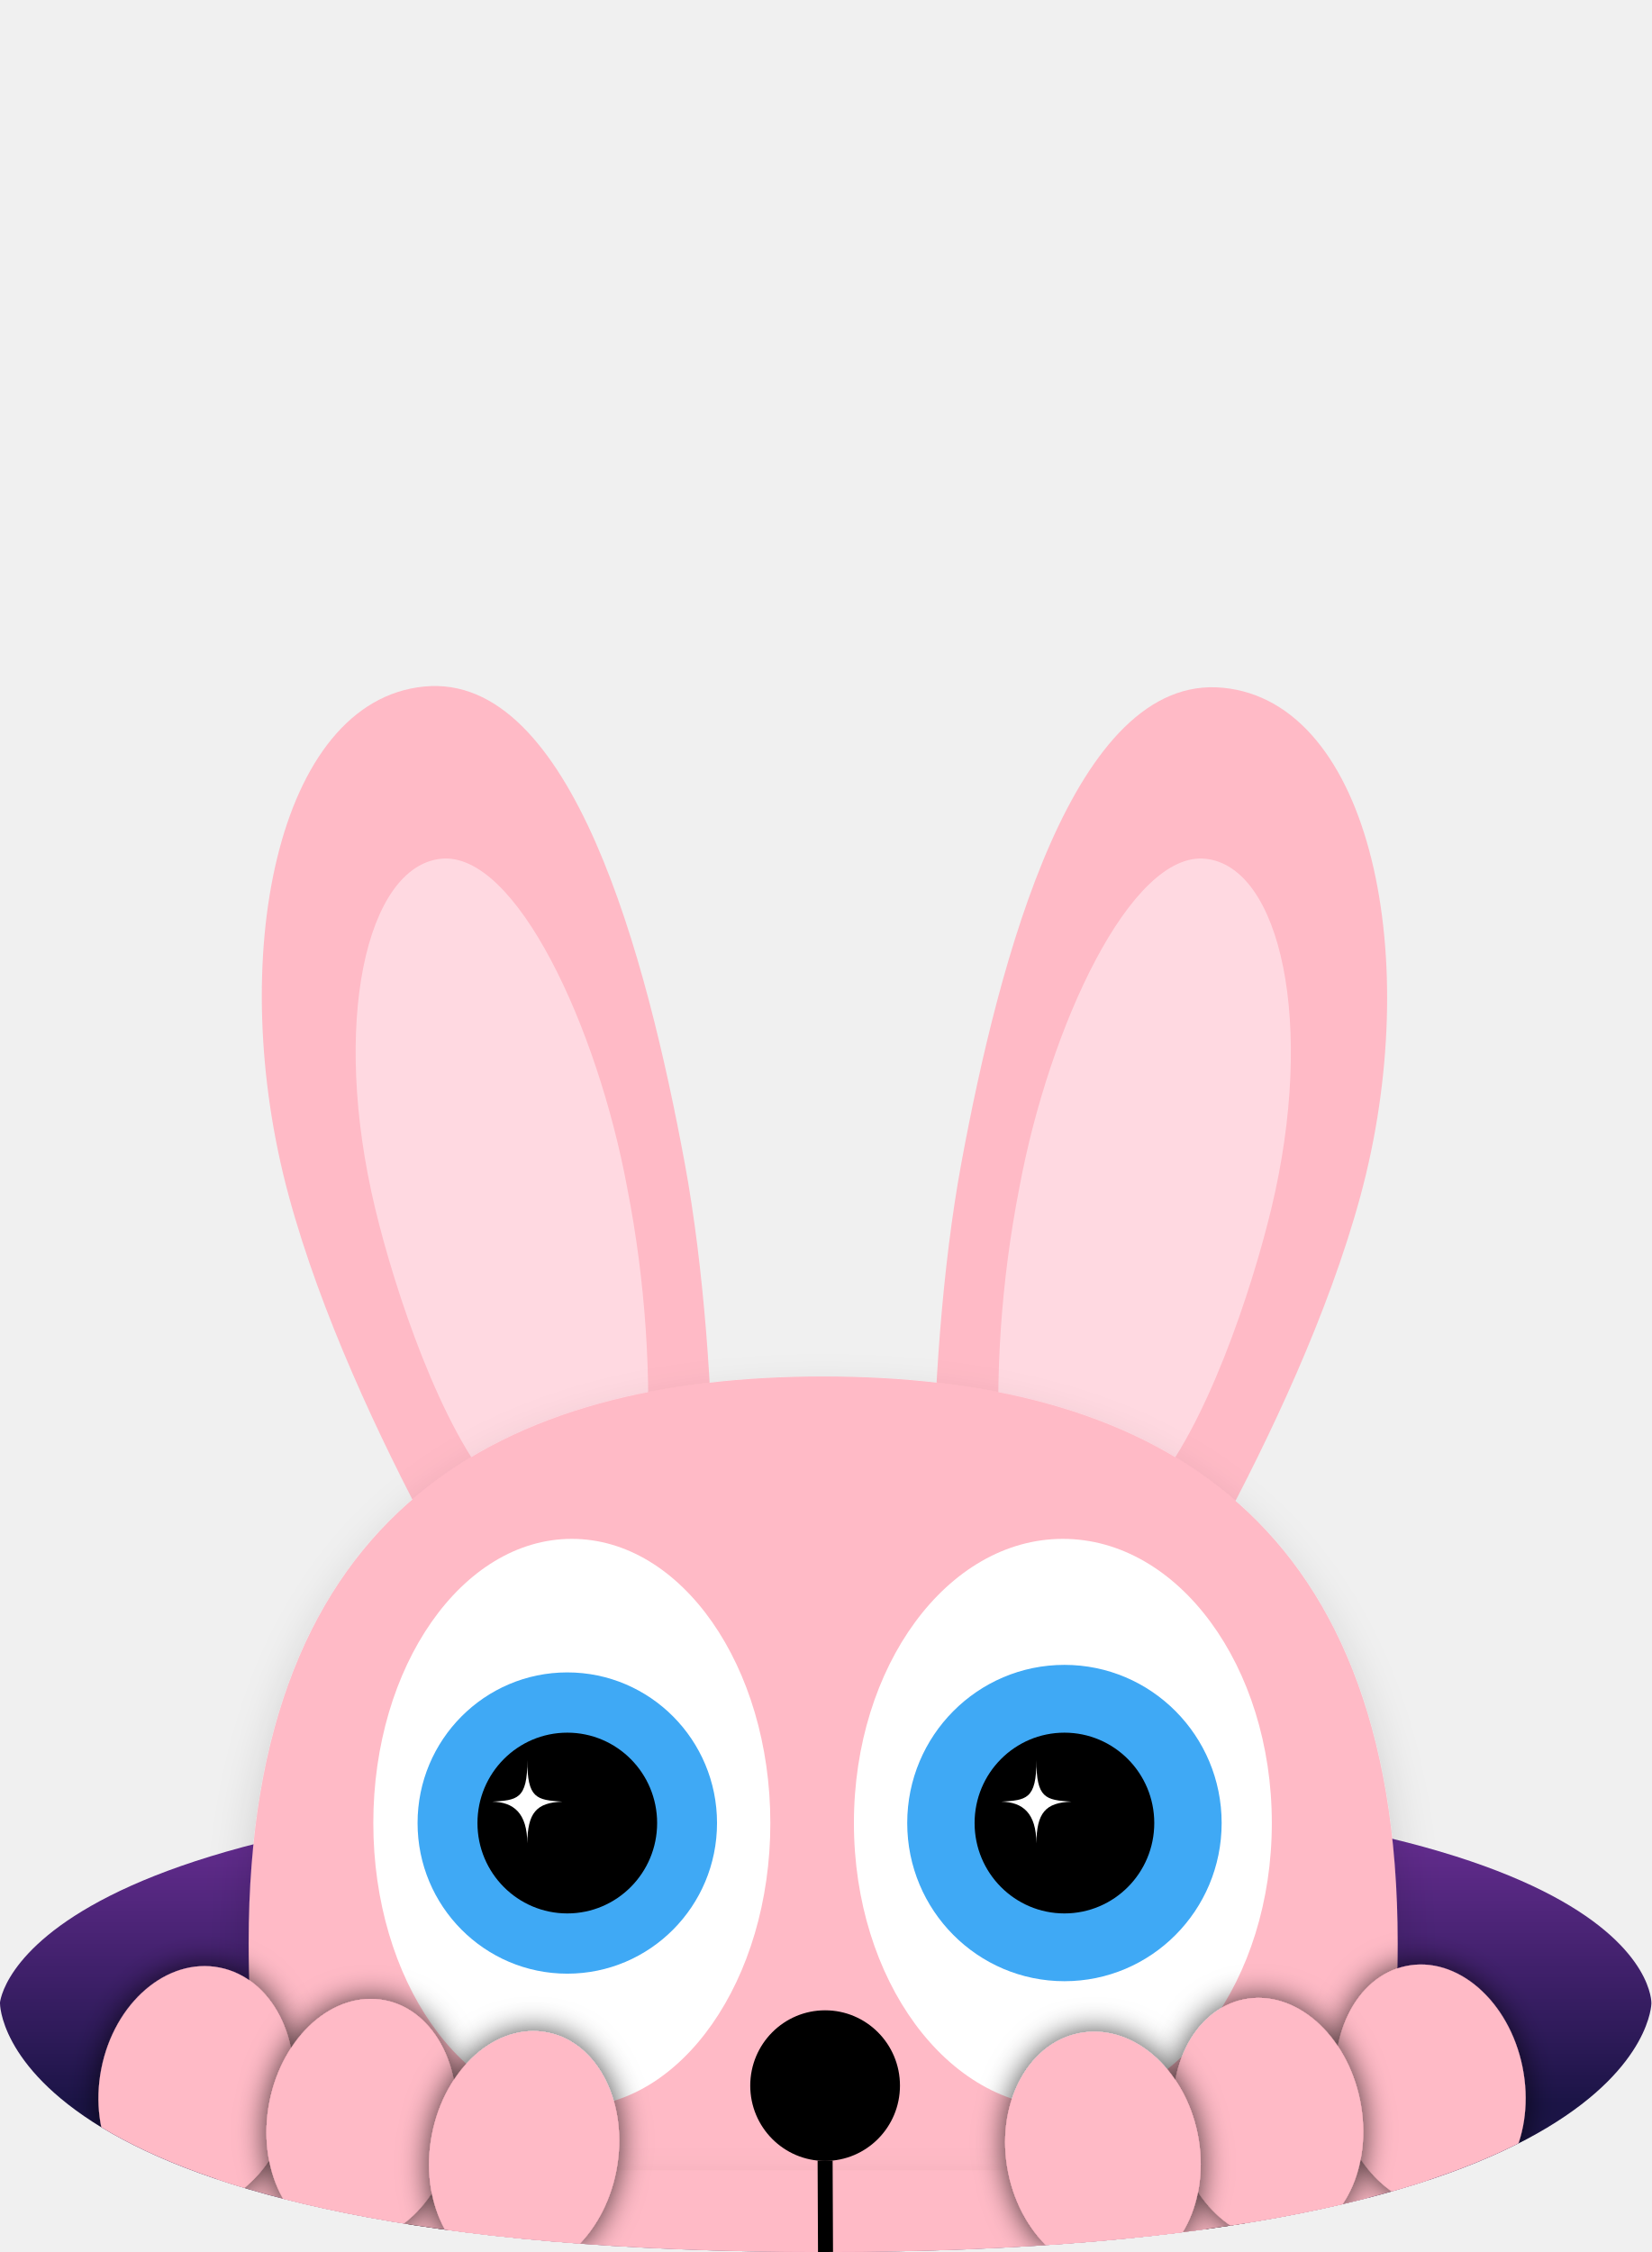
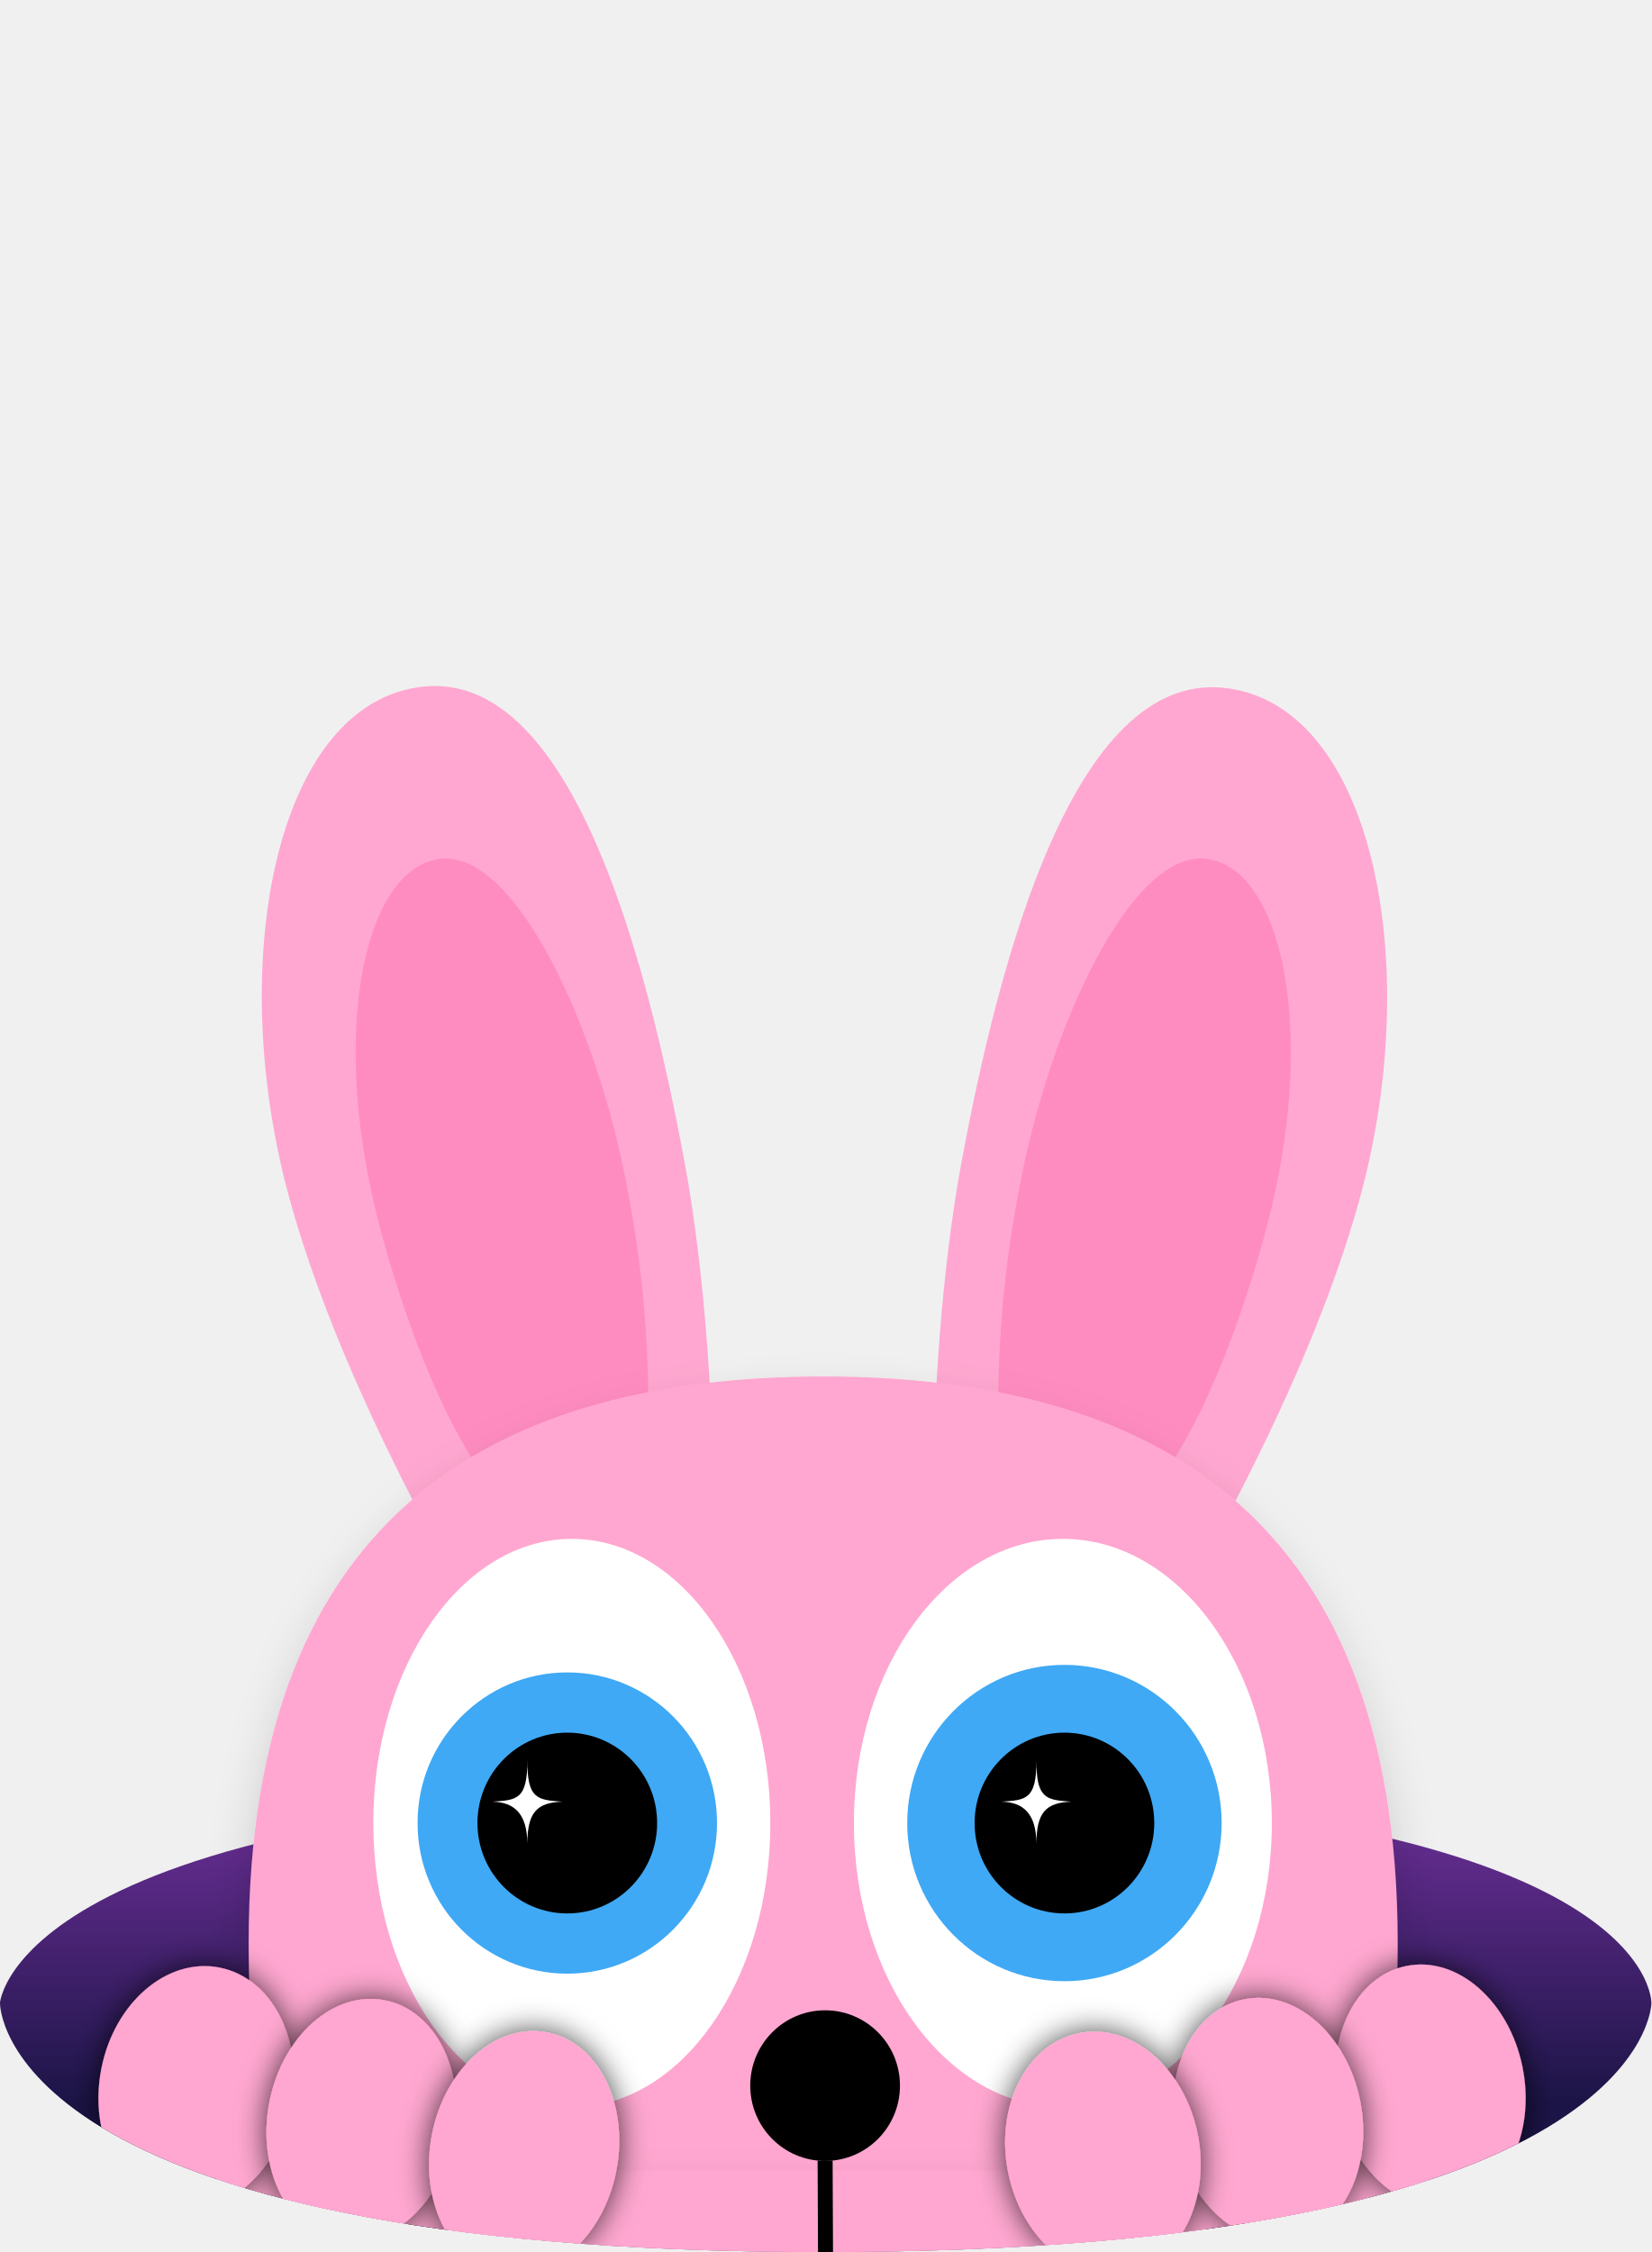
<svg xmlns="http://www.w3.org/2000/svg" width="220" height="300" viewBox="0 0 220 300">
  <defs>
    <style>
      .cls-1, .cls-8 {
        fill: none;
      }

      .cls-2 {
        clip-path: url(#clip-path);
      }

      .cls-3 {
        fill: url(#linear-gradient);
      }

      .cls-4, .cls-7 {
-         fill: #ffbac6;
+         fill: #ffa7d0;
      }

      .cls-5 {
-         fill: #ffd9e1;
+         fill: #ff8cc1;
      }

      .cls-6 {
        fill: #fff;
      }

      .cls-7, .cls-8 {
        stroke: #000;
        stroke-width: 2px;
      }

      .cls-7 {
        stroke-linecap: round;
      }

      .cls-8 {
        stroke-miterlimit: 10;
      }

      .cls-9 {
        clip-path: url(#clip-path-2);
      }

      .cls-10 {
        fill: #3fa9f5;
      }

      .cls-11 {
        clip-path: url(#clip-path-3);
      }

      .cls-12 {
        filter: url(#l_finger_1);
      }

      .cls-13 {
        filter: url(#l_finger_2);
      }

      .cls-14 {
        filter: url(#l_finger_3);
      }

      .cls-15 {
        filter: url(#r_finger_1);
      }

      .cls-16 {
        filter: url(#r_finger_2);
      }

      .cls-17 {
        filter: url(#r_finger_3);
      }

      .cls-18 {
        filter: url(#mouth);
      }

      .cls-19 {
        filter: url(#l_tooth);
      }

      .cls-20 {
        filter: url(#r_tooth);
      }

      .cls-21 {
        filter: url(#head_shape);
      }
    </style>
    <clipPath id="clip-path">
      <path id="MAIN-CLIP-PATH" class="cls-1" d="M0,266.878S-.318,300,109.694,300,220,266.878,220,266.878V0H.556Z" />
    </clipPath>
    <linearGradient id="linear-gradient" x1="0.5" y1="0.082" x2="0.5" y2="1.166" gradientUnits="objectBoundingBox">
      <stop offset="0" stop-color="#662d91" />
      <stop offset="0.505" stop-color="#1b1446" />
    </linearGradient>
    <filter id="head_shape" x="24.126" y="177.366" width="171.074" height="170.724" filterUnits="userSpaceOnUse">
      <feOffset dy="3" input="SourceAlpha" />
      <feGaussianBlur stdDeviation="3" result="blur" />
      <feFlood flood-opacity="0.161" />
      <feComposite operator="in" in2="blur" />
      <feComposite in="SourceGraphic" />
    </filter>
    <filter id="r_tooth" x="86.79" y="297.895" width="31.731" height="33.03" filterUnits="userSpaceOnUse">
      <feOffset dy="3" input="SourceAlpha" />
      <feGaussianBlur stdDeviation="3" result="blur-2" />
      <feFlood flood-opacity="0.161" />
      <feComposite operator="in" in2="blur-2" />
      <feComposite in="SourceGraphic" />
    </filter>
    <filter id="l_tooth" x="101.829" y="297.894" width="31.733" height="33.03" filterUnits="userSpaceOnUse">
      <feOffset dy="3" input="SourceAlpha" />
      <feGaussianBlur stdDeviation="3" result="blur-3" />
      <feFlood flood-opacity="0.161" />
      <feComposite operator="in" in2="blur-3" />
      <feComposite in="SourceGraphic" />
    </filter>
    <filter id="mouth" x="40.494" y="282.184" width="139.012" height="36.61" filterUnits="userSpaceOnUse">
      <feOffset dy="3" input="SourceAlpha" />
      <feGaussianBlur stdDeviation="3" result="blur-4" />
      <feFlood flood-opacity="0.161" />
      <feComposite operator="in" in2="blur-4" />
      <feComposite in="SourceGraphic" />
    </filter>
    <clipPath id="clip-path-2">
      <ellipse id="L-EYE-CLIP-PATH" class="cls-1" cx="27.837" cy="37.857" rx="27.837" ry="37.857" transform="translate(113.759 165)" />
    </clipPath>
    <clipPath id="clip-path-3">
      <ellipse id="R-EYE-CLIP-PATH" class="cls-1" cx="26.446" cy="37.857" rx="26.446" ry="37.857" transform="translate(49.733 165)" />
    </clipPath>
    <filter id="r_finger_3" x="171.887" y="255.701" width="37.363" height="44.361" filterUnits="userSpaceOnUse">
      <feOffset input="SourceAlpha" />
      <feGaussianBlur stdDeviation="2" result="blur-5" />
      <feFlood flood-opacity="0.729" />
      <feComposite operator="in" in2="blur-5" />
      <feComposite in="SourceGraphic" />
    </filter>
    <filter id="r_finger_2" x="150.245" y="260.144" width="37.37" height="44.36" filterUnits="userSpaceOnUse">
      <feOffset input="SourceAlpha" />
      <feGaussianBlur stdDeviation="2" result="blur-6" />
      <feFlood flood-opacity="0.729" />
      <feComposite operator="in" in2="blur-6" />
      <feComposite in="SourceGraphic" />
    </filter>
    <filter id="r_finger_1" x="127.905" y="264.65" width="38.061" height="44.382" filterUnits="userSpaceOnUse">
      <feOffset input="SourceAlpha" />
      <feGaussianBlur stdDeviation="2" result="blur-7" />
      <feFlood flood-opacity="0.729" />
      <feComposite operator="in" in2="blur-7" />
      <feComposite in="SourceGraphic" />
    </filter>
    <filter id="l_finger_3" x="7.112" y="255.911" width="38.043" height="44.4" filterUnits="userSpaceOnUse">
      <feOffset input="SourceAlpha" />
      <feGaussianBlur stdDeviation="2" result="blur-8" />
      <feFlood flood-opacity="0.729" />
      <feComposite operator="in" in2="blur-8" />
      <feComposite in="SourceGraphic" />
    </filter>
    <filter id="l_finger_2" x="29.493" y="260.28" width="37.339" height="44.378" filterUnits="userSpaceOnUse">
      <feOffset input="SourceAlpha" />
      <feGaussianBlur stdDeviation="2" result="blur-9" />
      <feFlood flood-opacity="0.729" />
      <feComposite operator="in" in2="blur-9" />
      <feComposite in="SourceGraphic" />
    </filter>
    <filter id="l_finger_1" x="51.155" y="264.567" width="37.343" height="44.378" filterUnits="userSpaceOnUse">
      <feOffset input="SourceAlpha" />
      <feGaussianBlur stdDeviation="2" result="blur-10" />
      <feFlood flood-opacity="0.729" />
      <feComposite operator="in" in2="blur-10" />
      <feComposite in="SourceGraphic" />
    </filter>
  </defs>
  <g id="RabbitSVG" transform="translate(0)">
    <g id="MAIN-CLIP-GRP" class="cls-2">
      <g id="Rabbit">
        <path id="holeMaterial" class="cls-3" d="M-.014,266.856s1.945-28.622,111.483-28.622S220,266.878,220,266.878l.04,37.987H-.014Z" />
        <g id="head" transform="translate(0 40)">
          <g id="ears">
            <g id="r_ear">
              <path id="r_outsideEar" class="cls-4" d="M149.746,185.732s22.965-35.017,31.484-66.381,1.514-65.815-18.315-67.732-29.8,36.036-34.859,63.4-4.745,68.559-.723,68.888Z" />
              <path id="r_insideEar" class="cls-5" d="M169.368,121c5.928-24.665,1.2-45.552-8.758-46.6s-20.845,22.4-24.82,43.863a150.933,150.933,0,0,0-2.56,37.548c.059,9.362,10.073,14.068,19.947,2.936C160.632,150.34,166.742,131.9,169.368,121Z" />
            </g>
            <g id="l_ear">
              <path id="l_outsideEar" class="cls-4" d="M69.82,185.794S46.966,150.7,38.46,119.281s-1.616-65.92,18.06-67.826,29.636,36.12,34.707,63.526,4.828,68.677.836,69Z" />
              <path id="l_insideEar" class="cls-5" d="M49.984,121c-5.929-24.665-1.2-45.552,8.758-46.6s20.844,22.4,24.82,43.864a150.908,150.908,0,0,1,2.558,37.545c-.054,9.362-10.068,14.068-19.939,2.935C58.72,150.339,52.6,131.9,49.984,121Z" />
            </g>
          </g>
          <g id="body_grp">
            <rect id="chest_dark" class="cls-4" width="134.642" height="115.385" rx="57.5" transform="translate(42.173 290.055)" />
            <rect id="chest" class="cls-5" width="99.518" height="91.304" rx="39.84" transform="translate(59.735 302.095)" />
            <g class="cls-21" transform="matrix(1, 0, 0, 1, 0, -40)">
              <path id="head_shape-2" data-name="head_shape" class="cls-4" d="M109.662,143.366c42.3.027,76.538,17.169,76.538,75.479,0,80.24-48.98,77.23-76.207,77.23s-76.867.08-76.867-77.23C33.126,160.535,67.364,143.394,109.662,143.366Z" transform="translate(0 40)" />
            </g>
          </g>
          <g id="mouth_grp">
            <g id="teeth">
              <g class="cls-20" transform="matrix(1, 0, 0, 1, 0, -40)">
                <path id="r_tooth-2" data-name="r_tooth" class="cls-6" d="M95.79,273.915c0,2.767,2.635,5.01,5.885,5.01h7.846v-15.03H95.79Z" transform="translate(0 40)" />
              </g>
              <g class="cls-19" transform="matrix(1, 0, 0, 1, 0, -40)">
                <path id="l_tooth-2" data-name="l_tooth" class="cls-6" d="M110.829,263.894v15.03h7.193c3.612,0,6.54-2.493,6.54-5.568h0v-9.462Z" transform="translate(0 40)" />
              </g>
            </g>
            <g class="cls-18" transform="matrix(1, 0, 0, 1, 0, -40)">
              <path id="mouth-2" data-name="mouth" class="cls-7" d="M50.494,249.184c0,8.465,22.987,16.61,59.506,16.61s59.506-7.98,59.506-16.61" transform="translate(0 40)" />
            </g>
            <line id="nose_line" class="cls-8" x1="0.078" y1="17.968" transform="translate(109.922 247.826)" />
          </g>
          <g id="eyes_base">
            <ellipse id="l_eye_pink" class="cls-4" cx="27.837" cy="37.857" rx="27.837" ry="37.857" transform="translate(113.759 165)" />
            <ellipse id="r_eye_pink" class="cls-4" cx="26.446" cy="37.857" rx="26.446" ry="37.857" transform="translate(49.733 165)" />
            <ellipse id="l_eye_white" class="cls-6" cx="27.837" cy="37.857" rx="27.837" ry="37.857" transform="translate(113.759 165)" />
            <ellipse id="r_eye_white" class="cls-6" cx="26.446" cy="37.857" rx="26.446" ry="37.857" transform="translate(49.733 165)" />
          </g>
          <g id="eyes_inside">
            <g id="l_eye_clipping-group">
              <g id="L-EYE-CLIP-GRP" class="cls-9">
                <g id="l_eye_clip-grp">
                  <ellipse id="l_iris" class="cls-10" cx="20.944" cy="21.07" rx="20.944" ry="21.07" transform="translate(120.86 181.786)" />
                  <ellipse id="l_pupil" cx="11.968" cy="12.04" rx="11.968" ry="12.04" transform="translate(129.836 190.817)" />
                  <path id="l_star" class="cls-6" d="M138.067,194.455c0,5.125,1.214,5.331,4.668,5.555-3.488.121-4.627,1.515-4.668,5.555-.018-4.039-1.824-5.5-4.669-5.555C136.639,199.786,138.108,199.786,138.067,194.455Z" />
                </g>
              </g>
            </g>
            <g id="r_eye_clipping-group">
              <g id="R-EYE-CLIP-GRP" class="cls-11">
                <g id="r_eye_clip-grp">
                  <ellipse id="r_iris" class="cls-10" cx="19.947" cy="20.067" rx="19.947" ry="20.067" transform="translate(55.628 182.789)" />
                  <ellipse id="r_pupil" cx="11.968" cy="12.04" rx="11.968" ry="12.04" transform="translate(63.607 190.817)" />
                  <path id="r_star" class="cls-6" d="M70.247,194.455c0,5.125,1.215,5.331,4.669,5.555-3.489.121-4.628,1.515-4.669,5.555-.018-4.039-1.824-5.5-4.668-5.555C68.82,199.786,70.288,199.786,70.247,194.455Z" />
                </g>
              </g>
            </g>
          </g>
          <ellipse id="nose" cx="9.973" cy="10.033" rx="9.973" ry="10.033" transform="translate(99.948 227.803)" />
        </g>
        <g id="hands">
          <g id="palms">
            <g id="l_palm" transform="translate(10)">
              <path id="l_palm_outside" class="cls-4" d="M167.506,286.443c15.426,1.457,26.529,12.938,24.8,25.652s-15.645,21.836-31.071,20.378-26.529-12.943-24.8-25.655S152.081,284.989,167.506,286.443Z" />
              <path id="l_palm_inside" class="cls-5" d="M166.243,295.674c9.24.871,15.891,7.749,14.853,15.366s-9.375,13.079-18.611,12.206-15.893-7.753-14.853-15.368S157.008,294.8,166.243,295.674Z" />
            </g>
            <g id="r_palm" transform="translate(-10)">
              <path id="r_palm_outside" class="cls-4" d="M82.593,306.821c1.737,12.711-9.37,24.2-24.8,25.655s-29.338-7.662-31.07-20.378,9.37-24.195,24.8-25.652S80.862,294.111,82.593,306.821Z" />
              <path id="r_palm_inside" class="cls-5" d="M71.5,307.879c1.041,7.615-5.612,14.495-14.853,15.368s-17.574-4.59-18.611-12.206,5.613-14.495,14.853-15.366S70.465,300.266,71.5,307.879Z" />
            </g>
          </g>
          <g id="l_hand">
            <g class="cls-17" transform="matrix(1, 0, 0, 1, 0, 0)">
              <path id="r_finger_3-2" data-name="r_finger_3" class="cls-4" d="M187.338,261.9c6.771-1.389,13.705,4.636,15.49,13.463s-2.258,17.109-9.029,18.5-13.707-4.639-15.491-13.464S180.567,263.291,187.338,261.9Z" transform="translate(0)" />
            </g>
            <g class="cls-16" transform="matrix(1, 0, 0, 1, 0, 0)">
              <path id="r_finger_2-2" data-name="r_finger_2" class="cls-4" d="M165.7,266.343c6.772-1.388,13.706,4.636,15.491,13.463s-2.259,17.109-9.03,18.5-13.705-4.638-15.495-13.468S158.931,267.733,165.7,266.343Z" transform="translate(0)" />
            </g>
            <g class="cls-15" transform="matrix(1, 0, 0, 1, 0, 0)">
              <path id="r_finger_1-2" data-name="r_finger_1" class="cls-4" d="M143.7,270.861c6.97-1.429,14.063,4.563,15.851,13.388s-2.417,17.141-9.387,18.572-14.063-4.563-15.851-13.389S136.738,272.3,143.7,270.861Z" transform="translate(0)" />
            </g>
          </g>
          <g id="r_hand">
            <g class="cls-14" transform="matrix(1, 0, 0, 1, 0, 0)">
              <path id="l_finger_3-2" data-name="l_finger_3" class="cls-4" d="M29.251,262.108c6.982,1.378,11.243,9.666,9.523,18.5S30,295.5,23.016,294.115s-11.243-9.664-9.522-18.5S22.272,260.727,29.251,262.108Z" transform="translate(0)" />
            </g>
            <g class="cls-13" transform="matrix(1, 0, 0, 1, 0, 0)">
              <path id="l_finger_2-2" data-name="l_finger_2" class="cls-4" d="M51.279,266.466c6.782,1.339,10.882,9.594,9.161,18.433s-8.611,14.916-15.394,13.574-10.881-9.594-9.16-18.433S44.5,265.124,51.279,266.466Z" transform="translate(0)" />
            </g>
            <g class="cls-12" transform="matrix(1, 0, 0, 1, 0, 0)">
              <path id="l_finger_1-2" data-name="l_finger_1" class="cls-4" d="M72.944,270.753c6.782,1.338,10.881,9.593,9.162,18.432s-8.616,14.917-15.4,13.574-10.882-9.594-9.161-18.431S66.164,269.41,72.944,270.753Z" transform="translate(0)" />
            </g>
          </g>
        </g>
      </g>
    </g>
  </g>
</svg>
